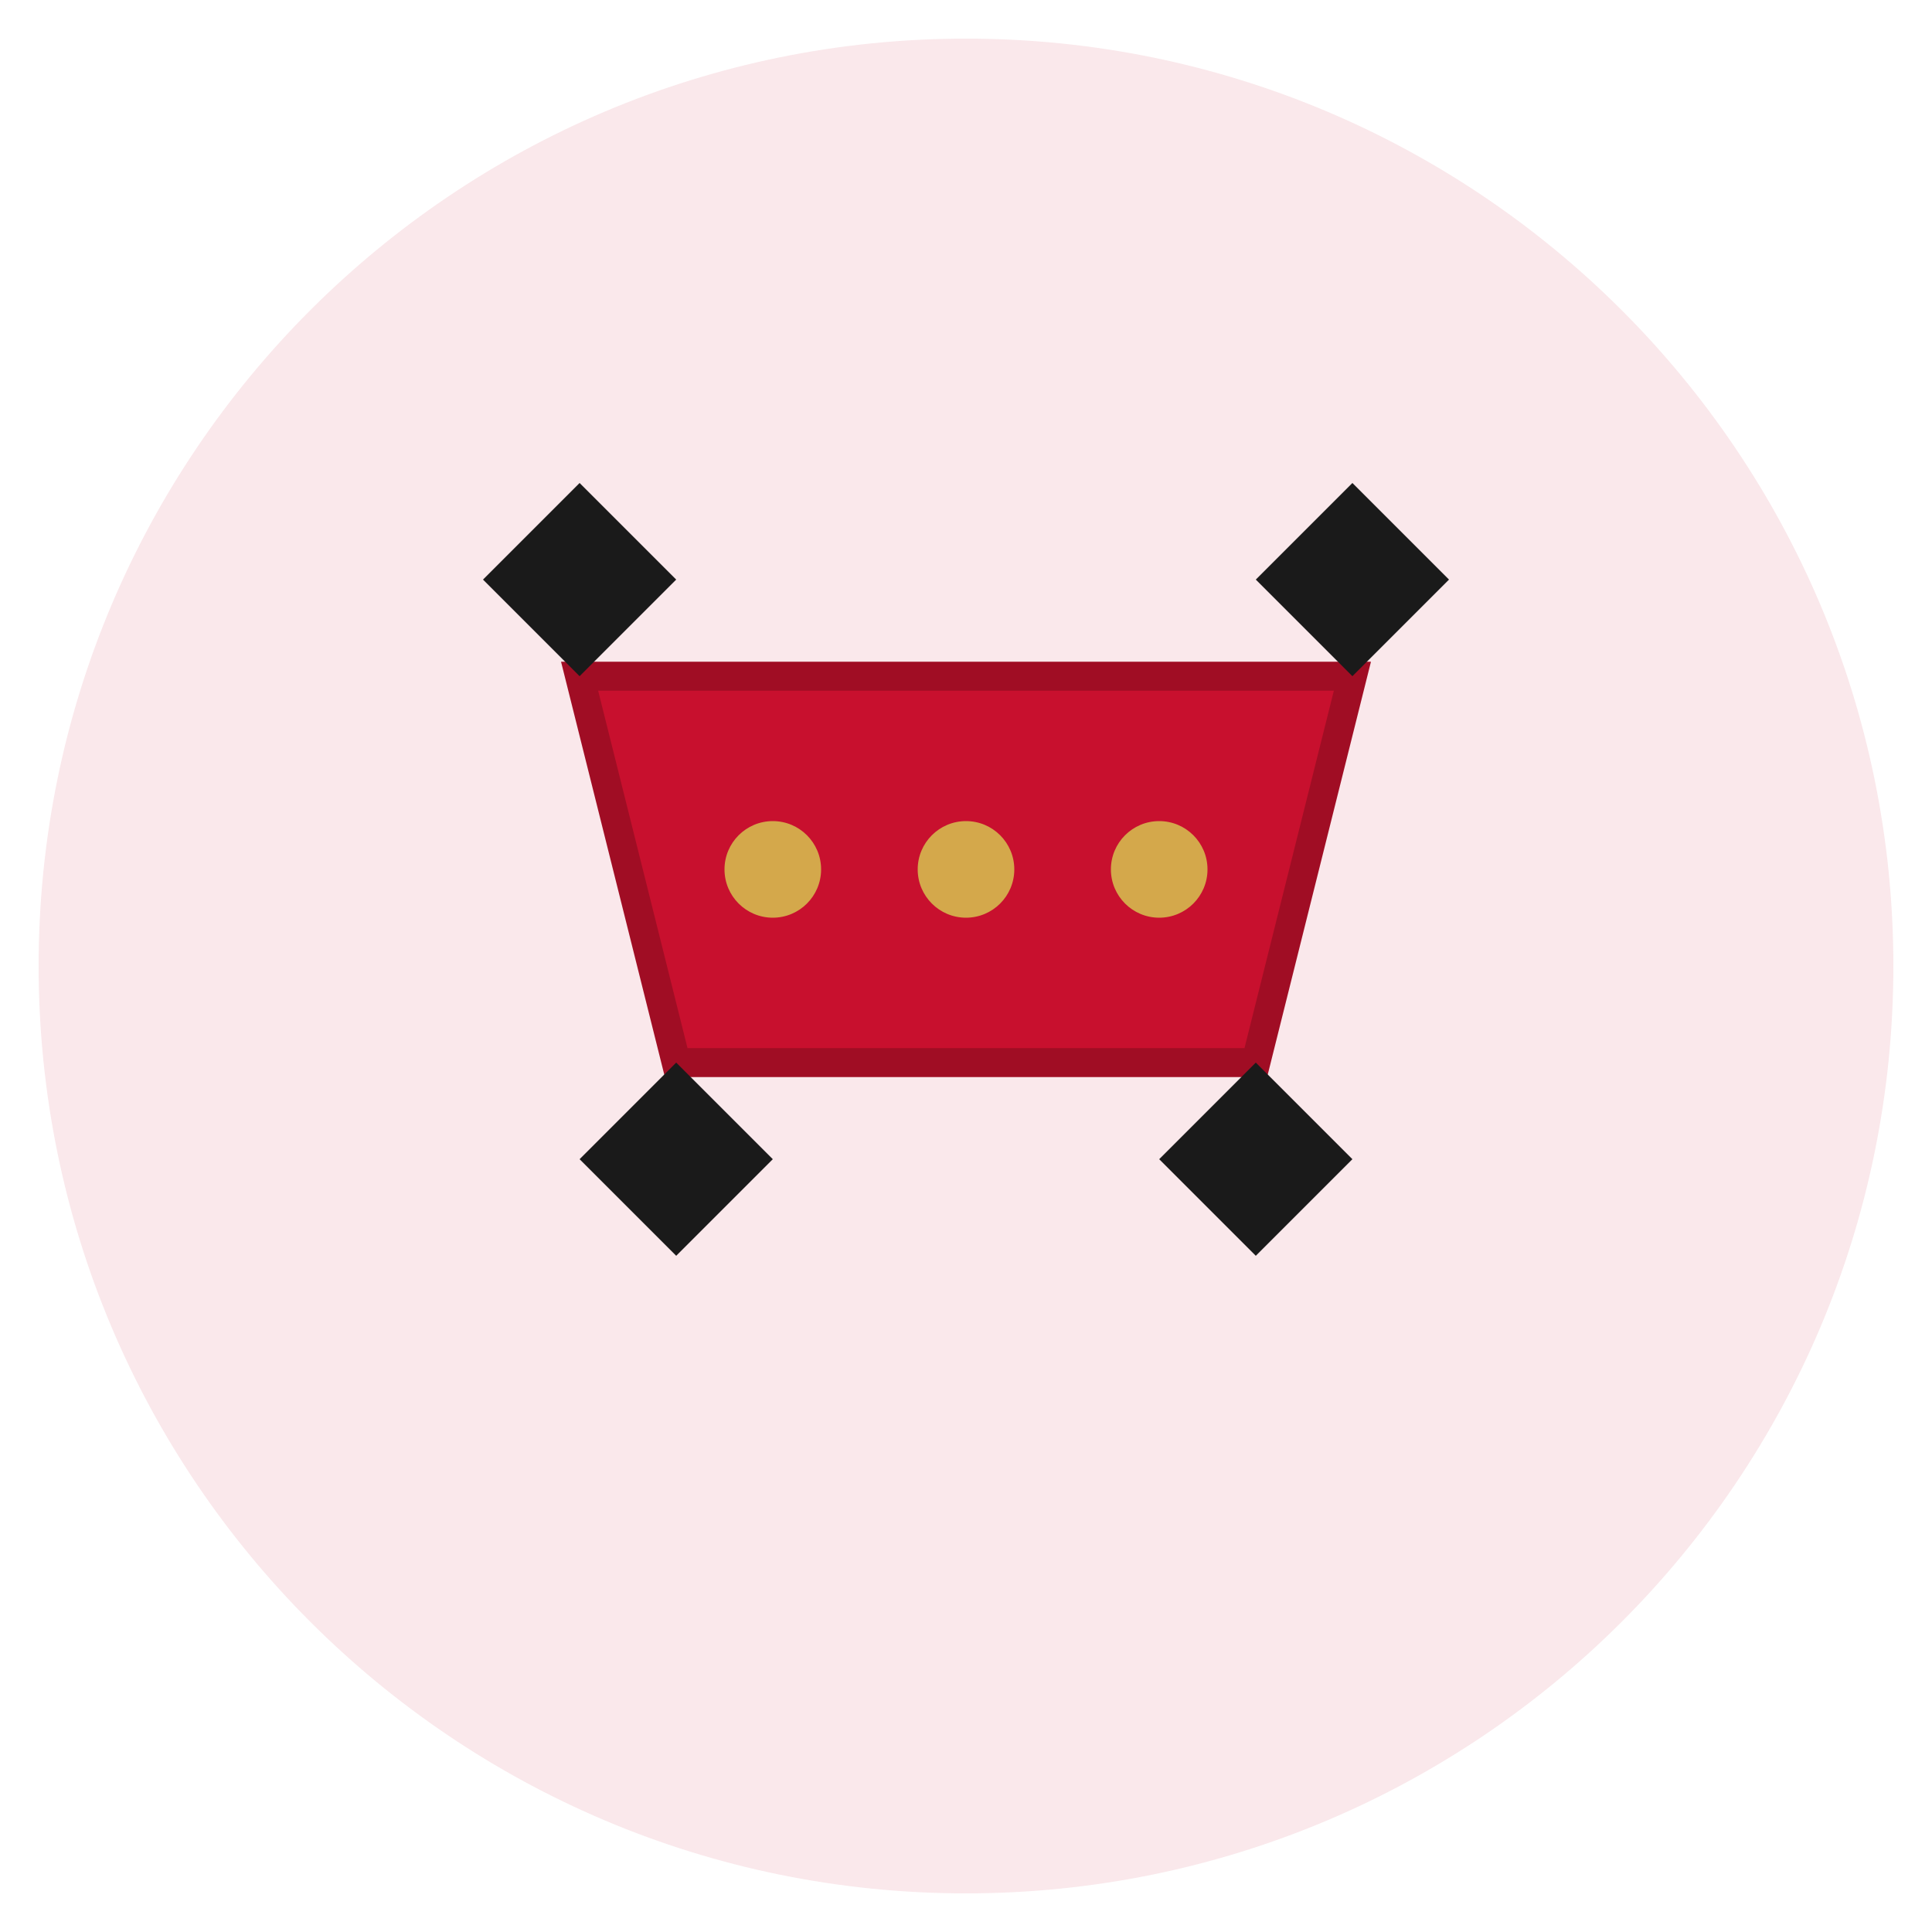
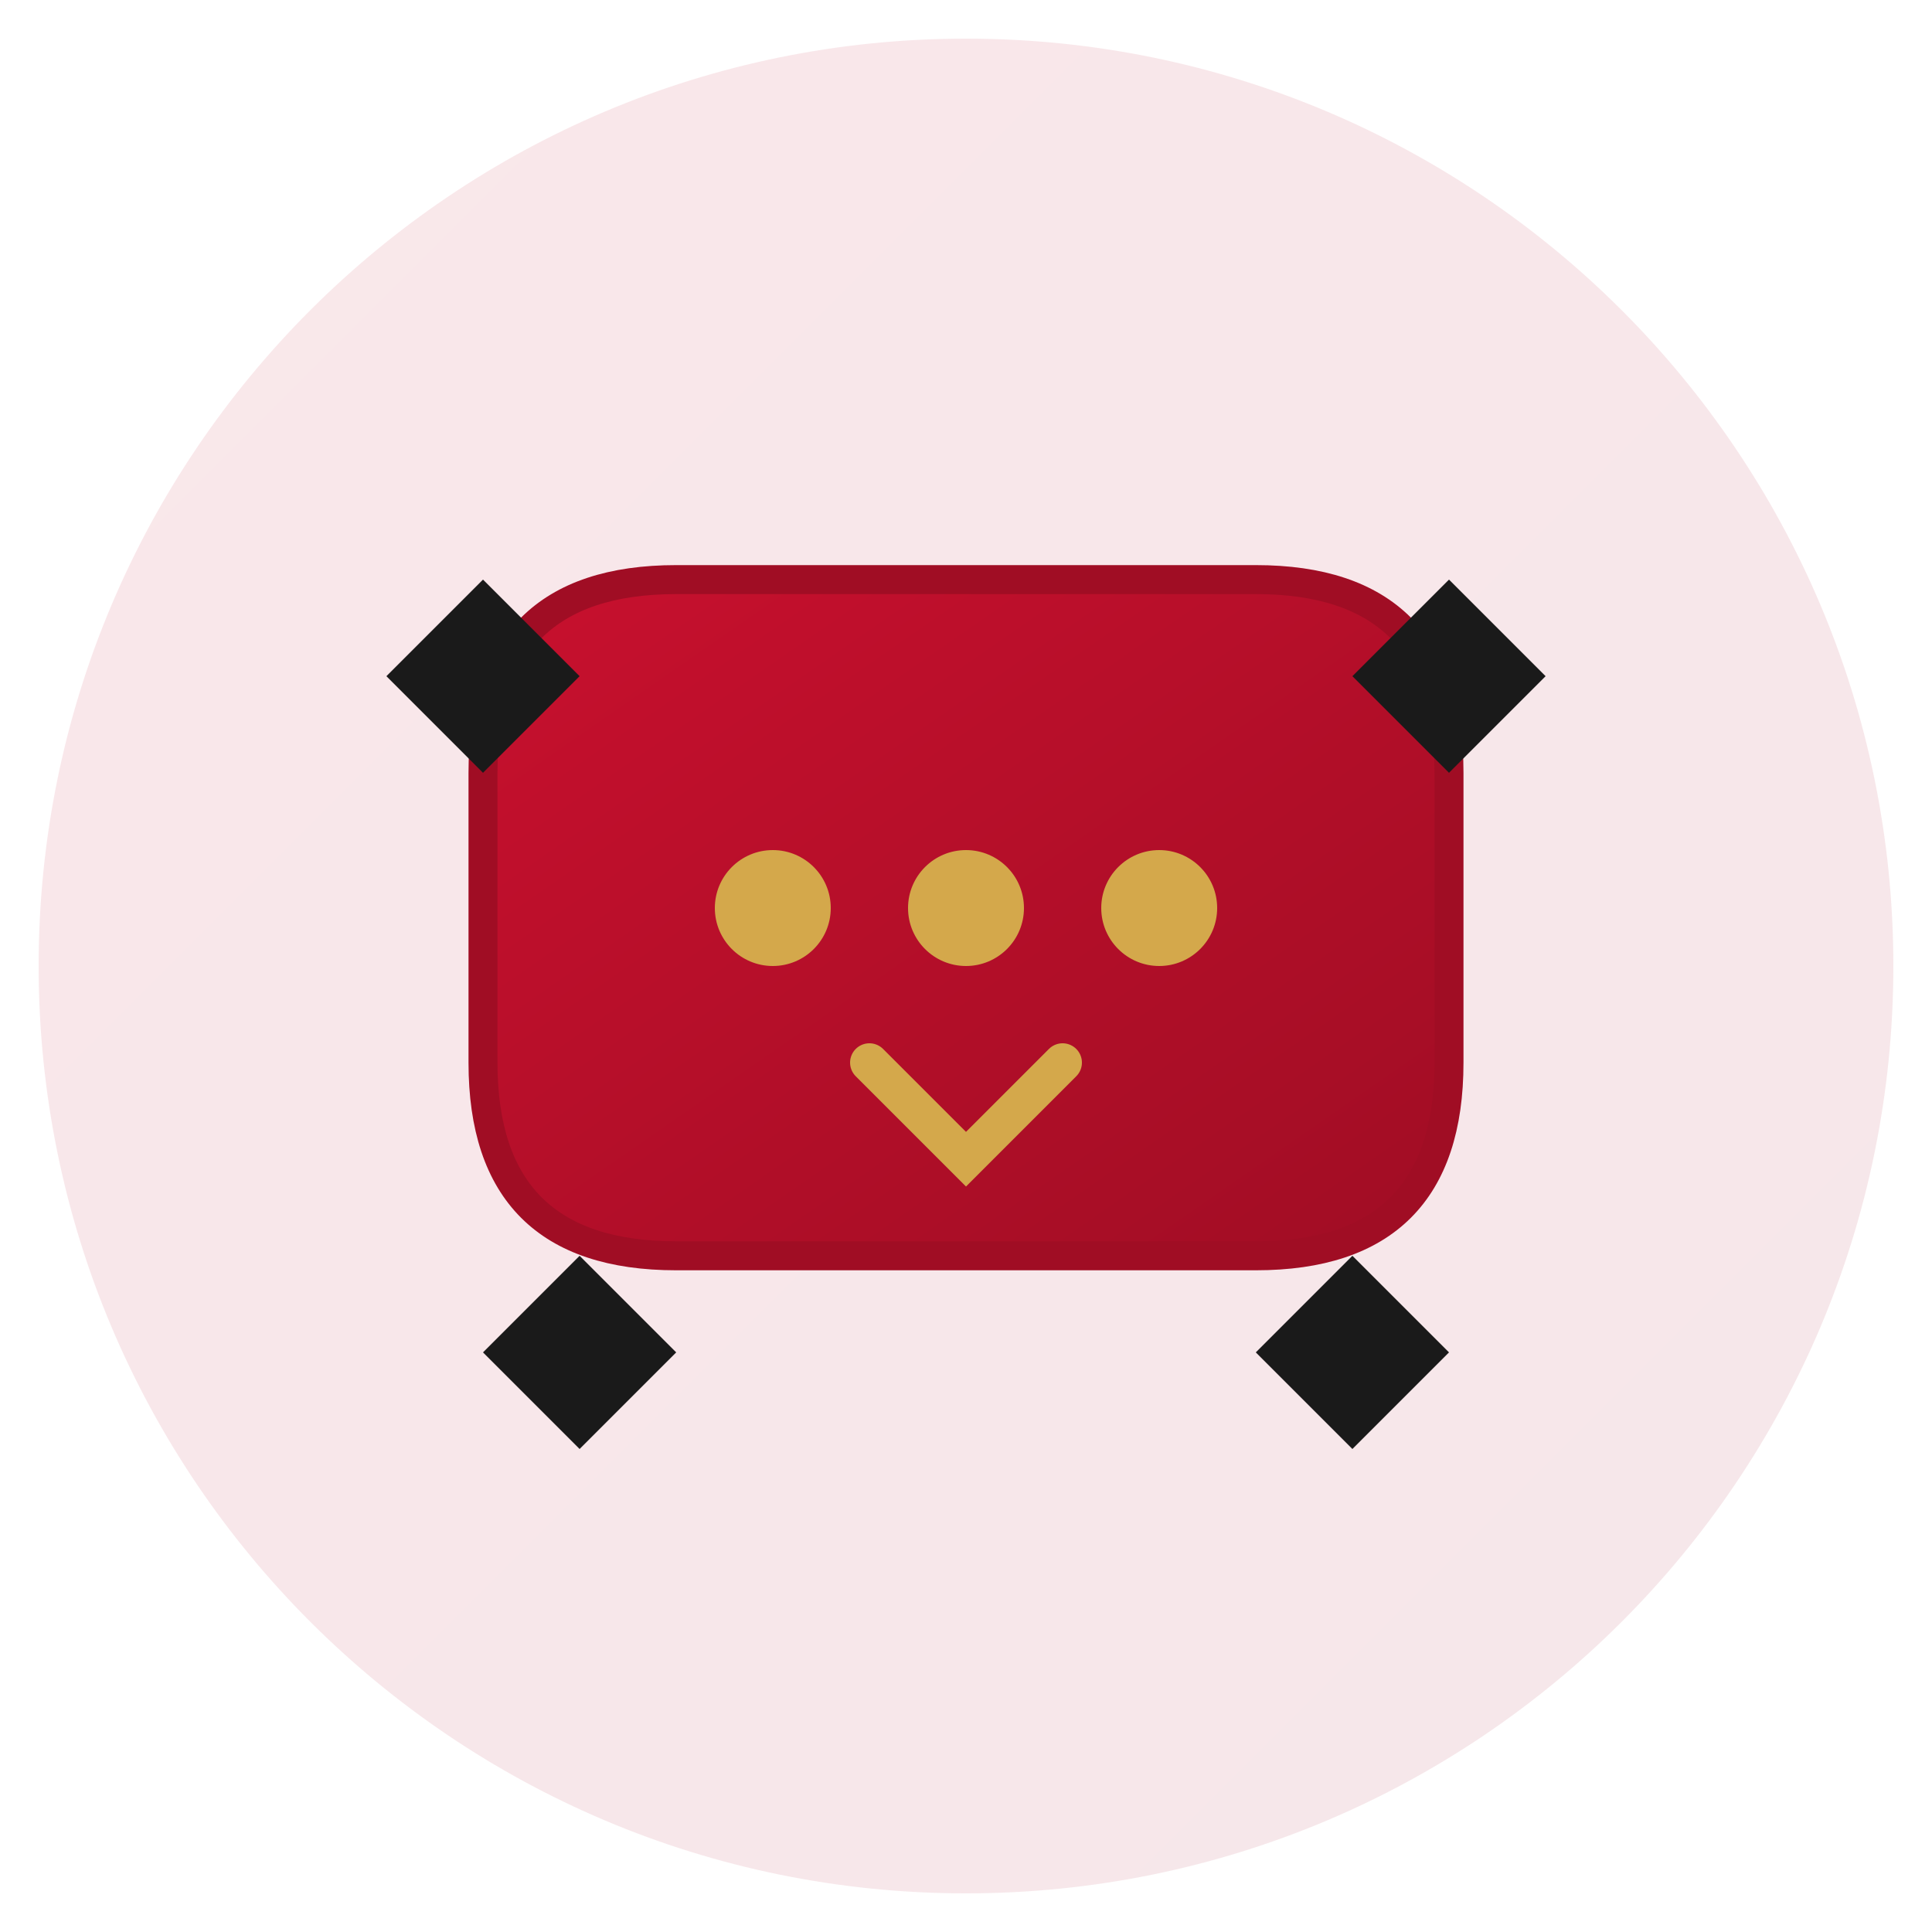
<svg xmlns="http://www.w3.org/2000/svg" viewBox="0 0 100 100" fill="none">
-   <circle cx="50" cy="50" r="48" fill="#C8102E" opacity="0.1" />
-   <path d="M30 35 L70 35 L65 55 L35 55 Z" fill="#C8102E" stroke="#A00D24" stroke-width="1.5" />
-   <circle cx="40" cy="45" r="2.5" fill="#D4A84B" />
-   <circle cx="50" cy="45" r="2.5" fill="#D4A84B" />
-   <circle cx="60" cy="45" r="2.5" fill="#D4A84B" />
-   <path d="M30 35 L25 30 L30 25 L35 30 Z" fill="#1A1A1A" />
-   <path d="M70 35 L75 30 L70 25 L65 30 Z" fill="#1A1A1A" />
-   <path d="M35 55 L30 60 L35 65 L40 60 Z" fill="#1A1A1A" />
-   <path d="M65 55 L70 60 L65 65 L60 60 Z" fill="#1A1A1A" />
+   <defs>
+     <linearGradient id="freshGrad" x1="0%" y1="0%" x2="100%" y2="100%">
+       <stop offset="0%" style="stop-color:#C8102E;stop-opacity:1" />
+       <stop offset="100%" style="stop-color:#A00D24;stop-opacity:1" />
+     </linearGradient>
+   </defs>
+   <circle cx="50" cy="50" r="48" fill="url(#freshGrad)" opacity="0.1" />
+   <path d="M25 40 Q25 30 35 30 L65 30 Q75 30 75 40 L75 55 Q75 65 65 65 L35 65 Q25 65 25 55 Z" fill="url(#freshGrad)" stroke="#A00D24" stroke-width="1.5" stroke-linejoin="round" />
+   <circle cx="40" cy="47" r="3" fill="#D4A84B" />
+   <circle cx="50" cy="47" r="3" fill="#D4A84B" />
+   <circle cx="60" cy="47" r="3" fill="#D4A84B" />
+   <path d="M25 40 L20 35 L25 30 L30 35 Z" fill="#1A1A1A" />
+   <path d="M75 40 L80 35 L75 30 L70 35 Z" fill="#1A1A1A" />
+   <path d="M30 65 L25 70 L30 75 L35 70 Z" fill="#1A1A1A" />
+   <path d="M70 65 L75 70 L70 75 L65 70 Z" fill="#1A1A1A" />
+   <path d="M45 55 L50 60 L55 55" stroke="#D4A84B" stroke-width="2" stroke-linecap="round" fill="none" />
</svg>
